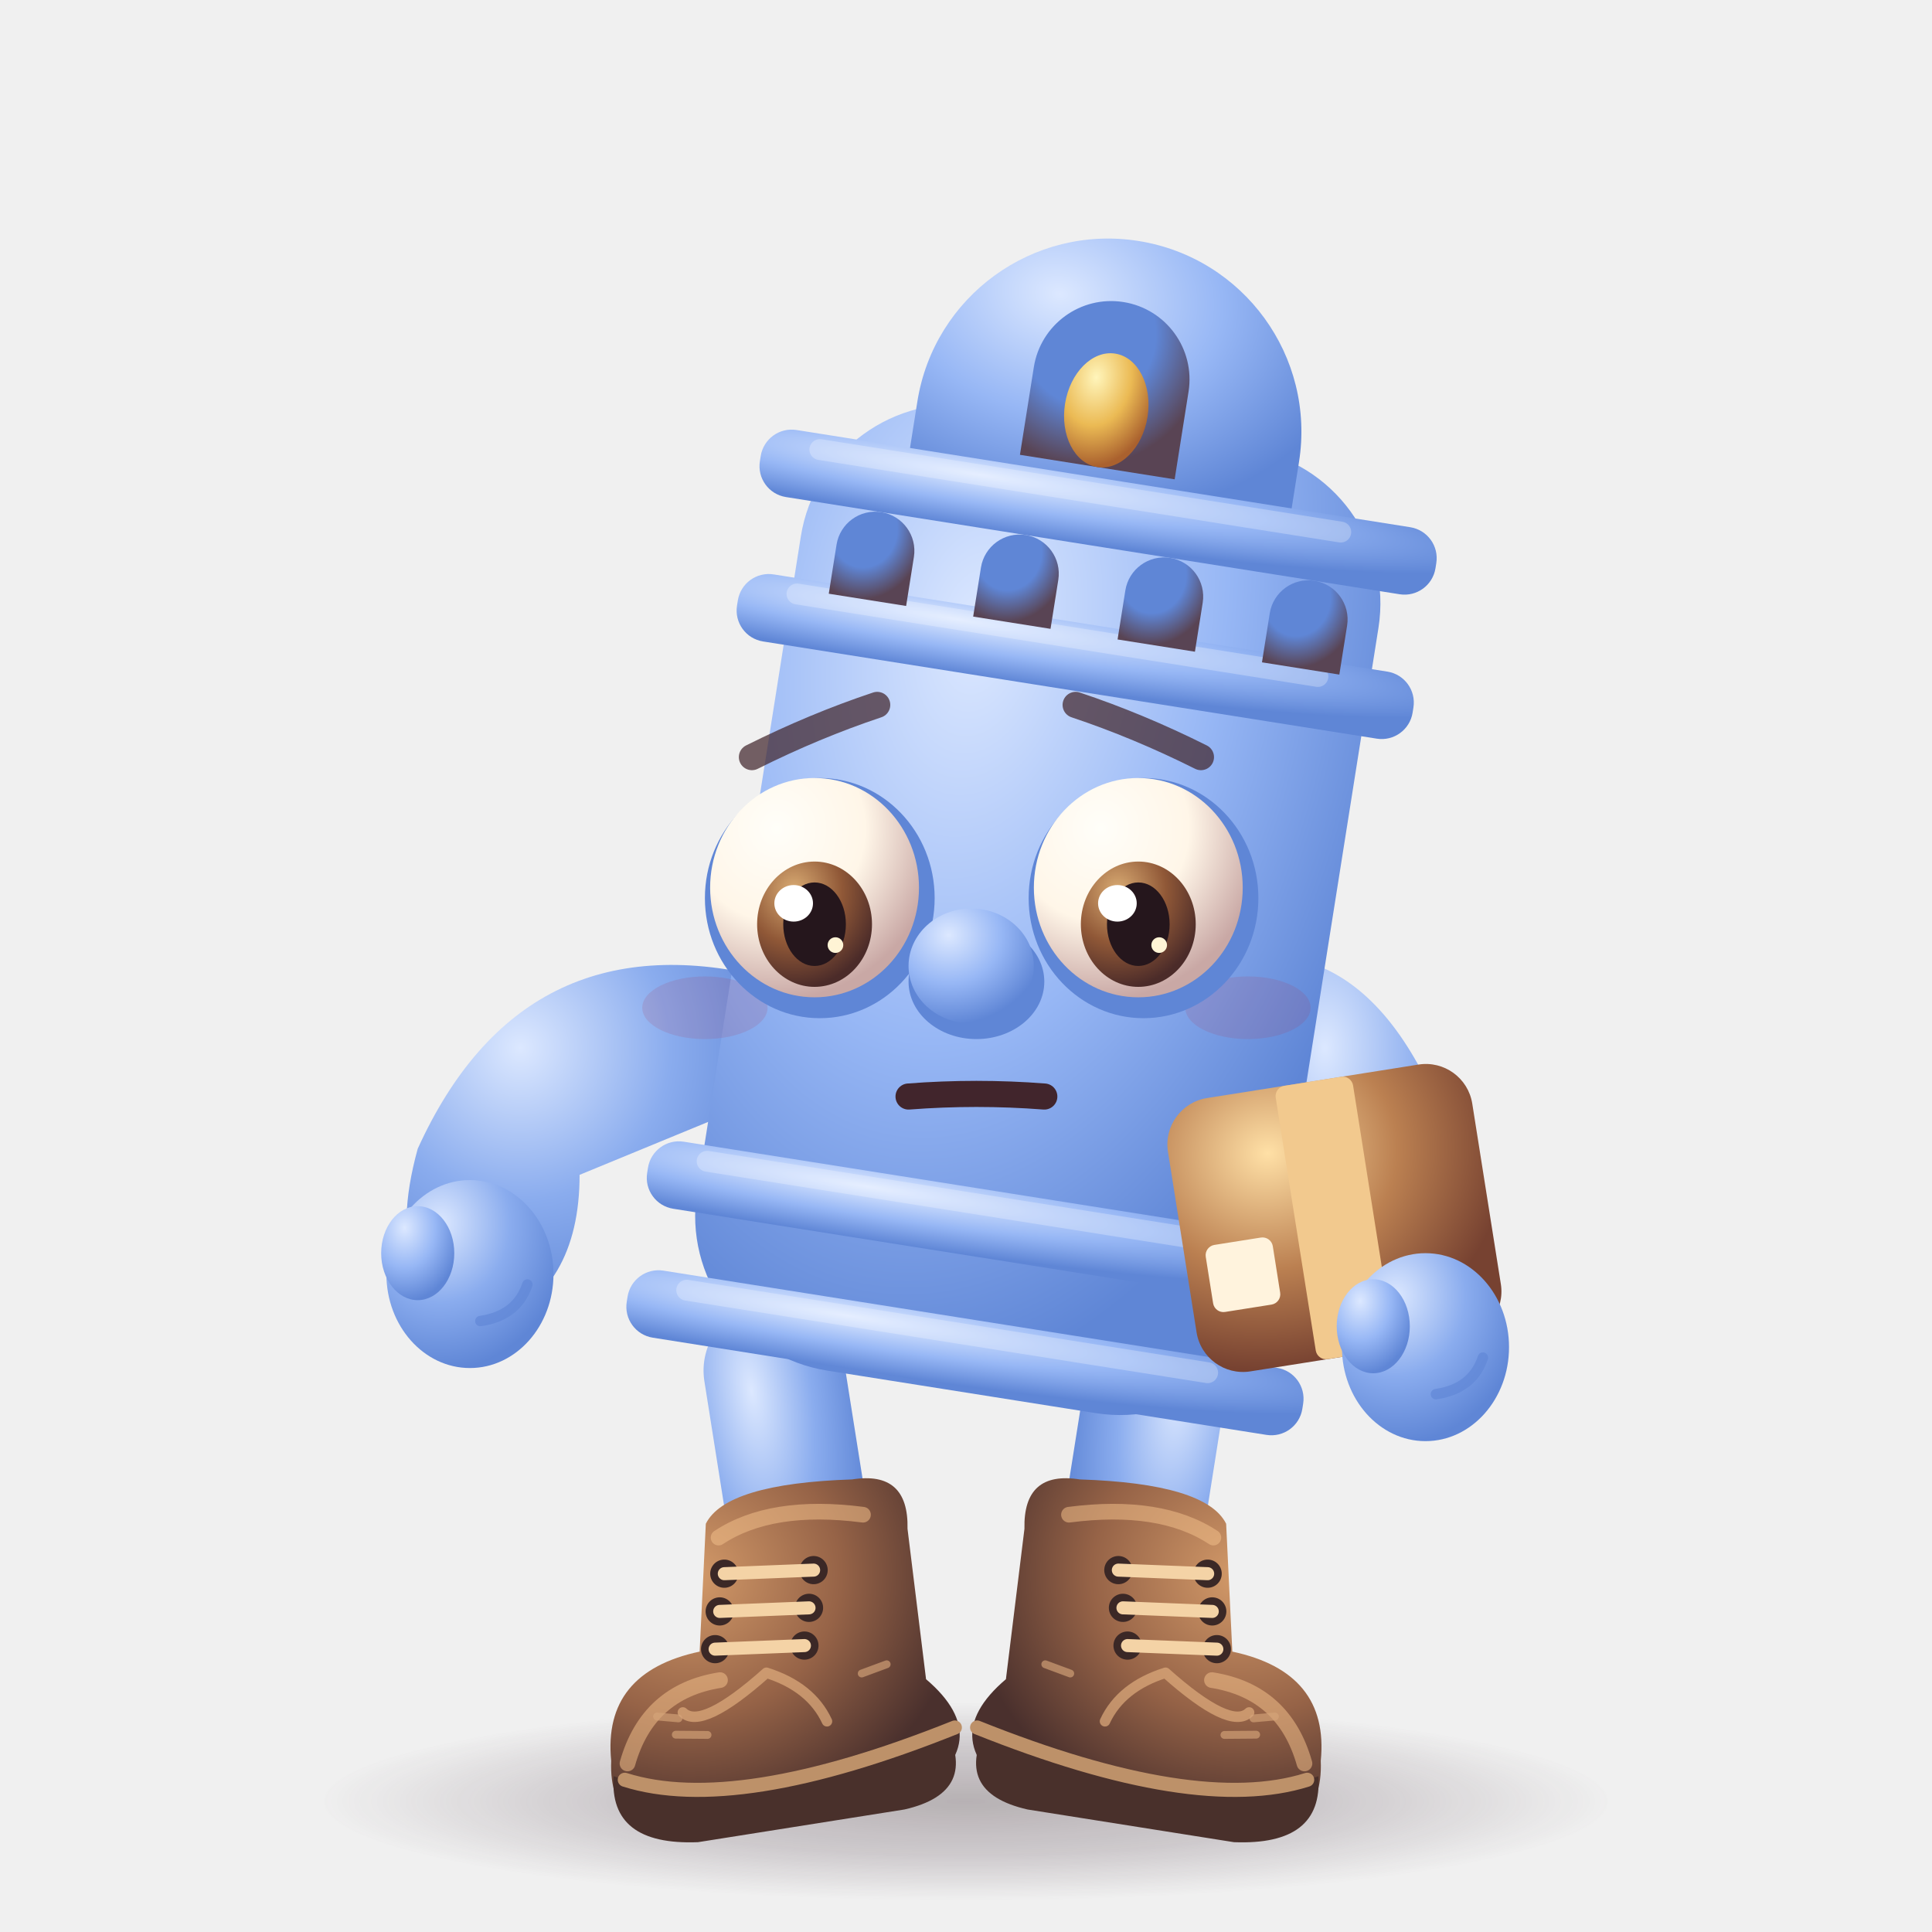
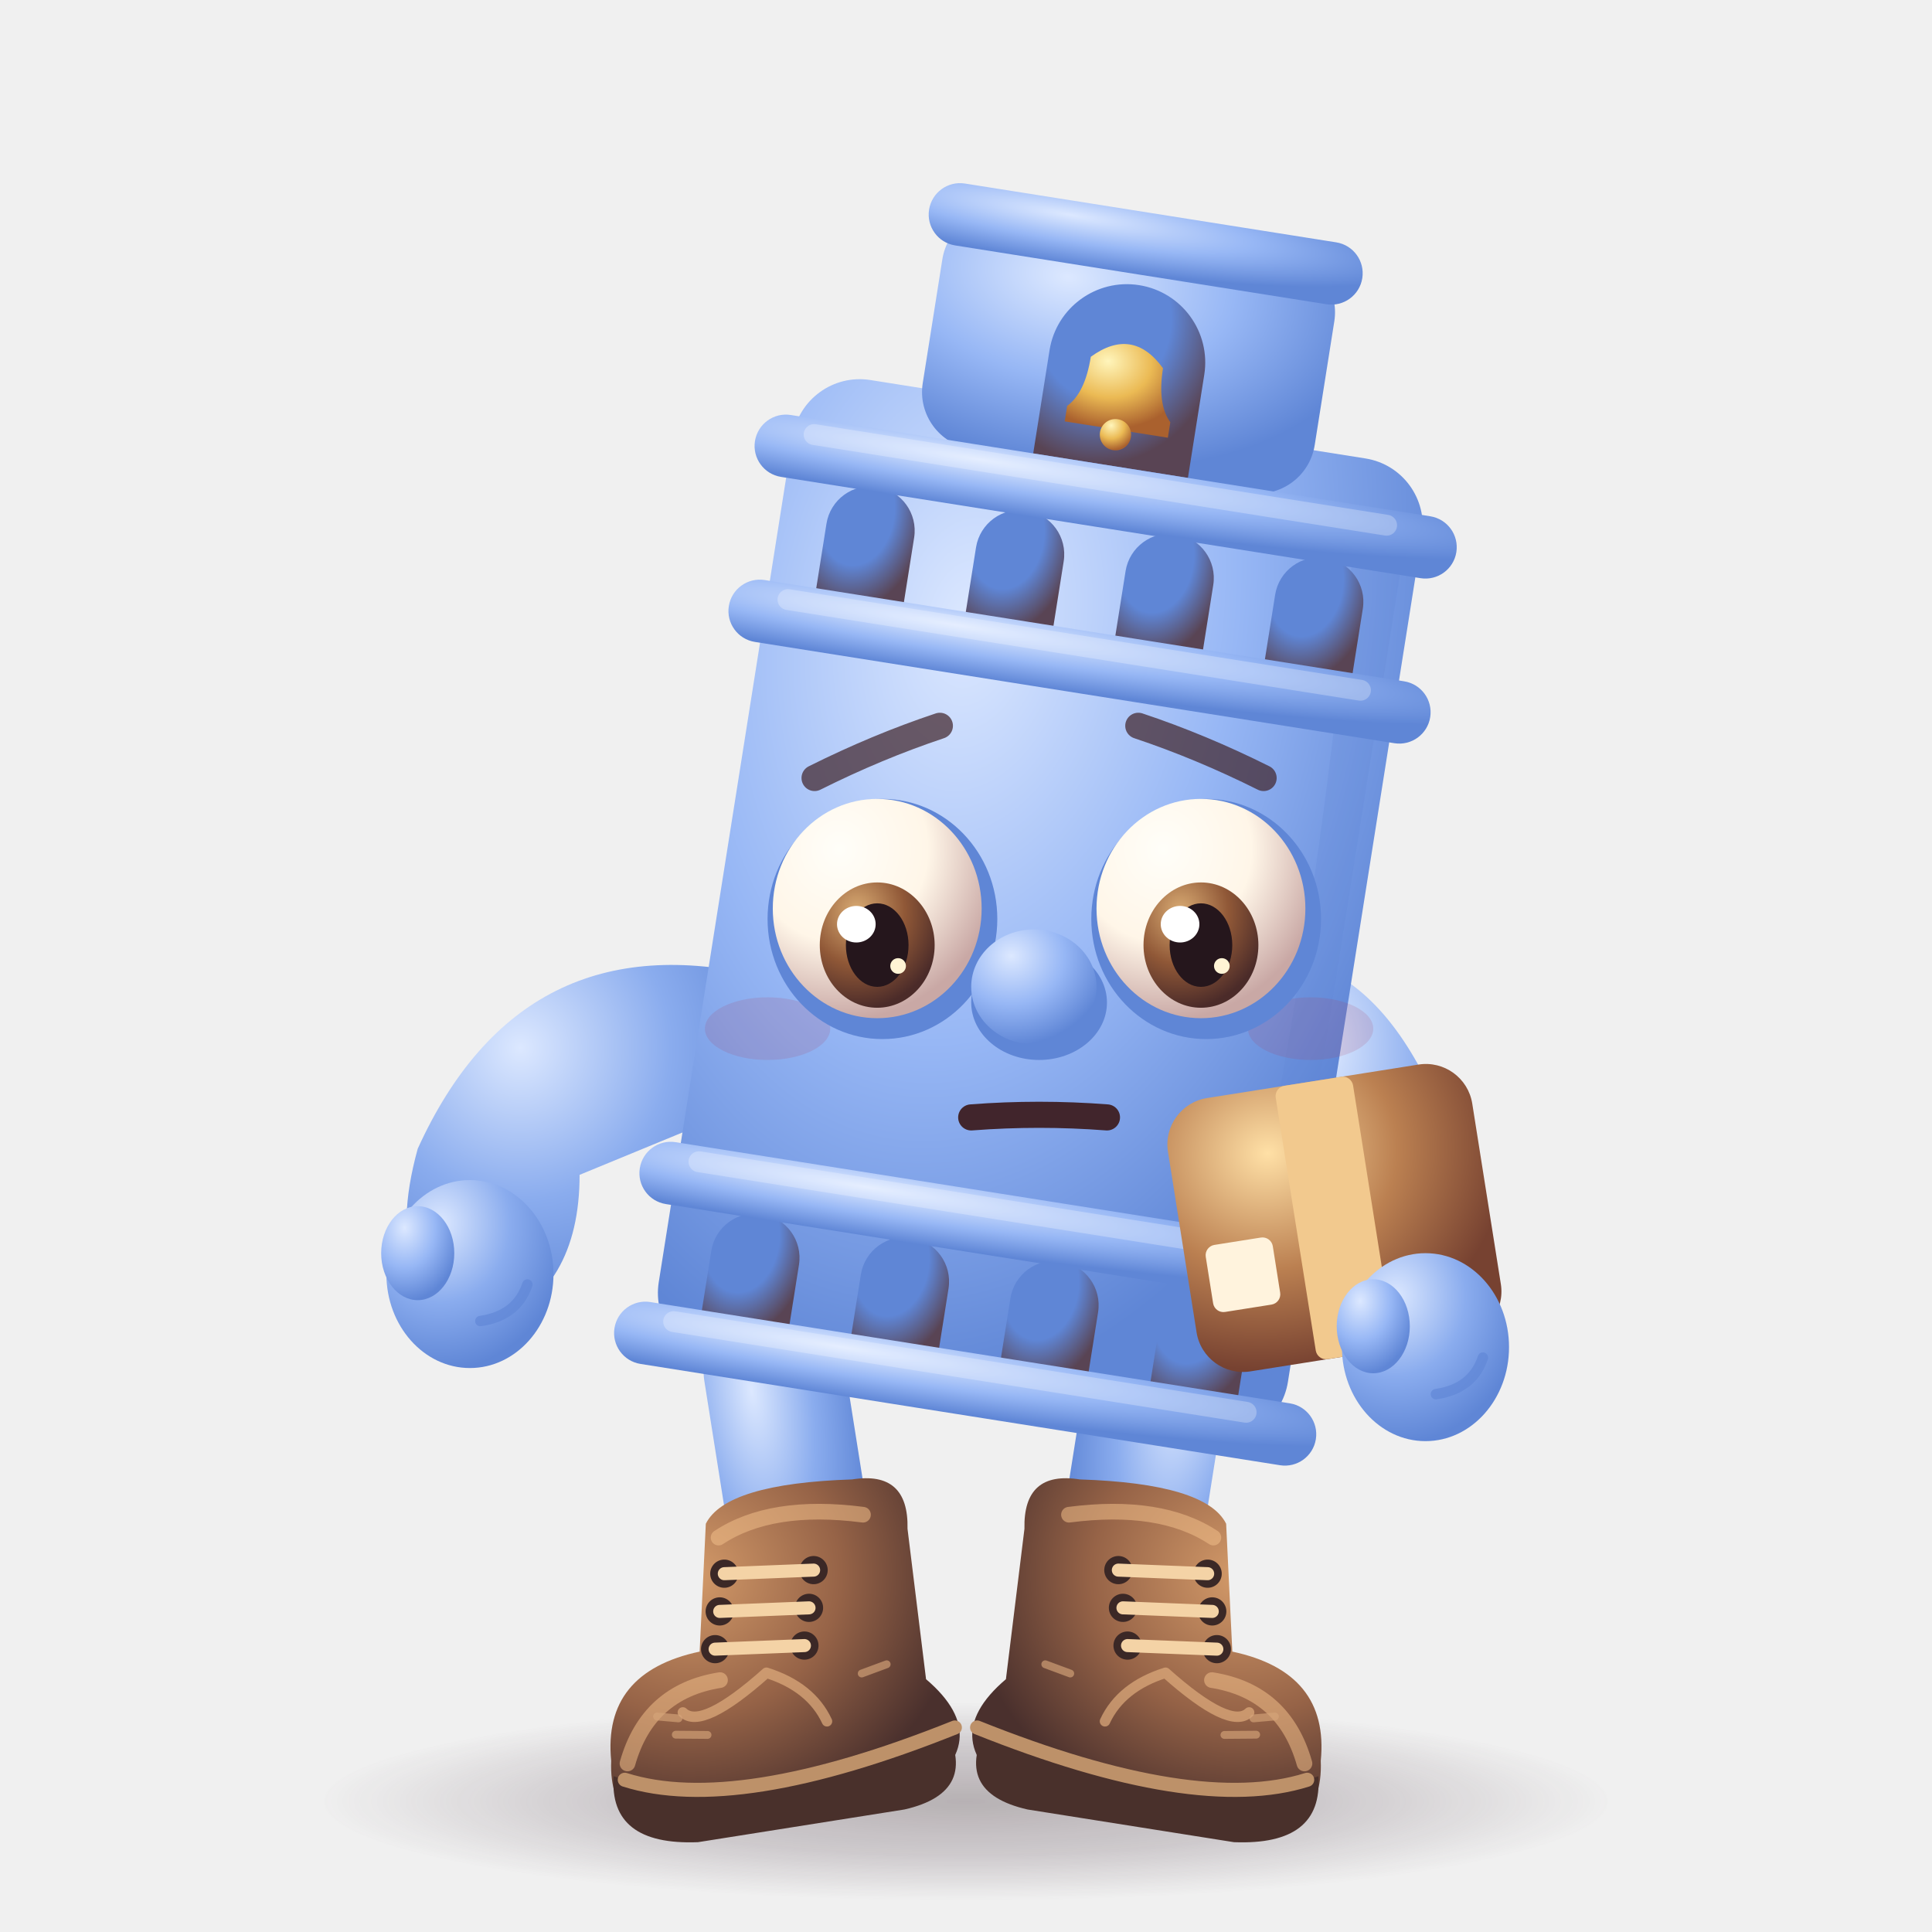
<svg xmlns="http://www.w3.org/2000/svg" viewBox="0 0 64 64" width="160" height="160" role="img" aria-label="Pisa, Orders, sentback">
  <defs>
    <radialGradient id="sm-pisa-clay" cx="32%" cy="23%" r="78%">
      <stop offset="0" stop-color="#DCE8FF" />
      <stop offset="0.54" stop-color="#97B7F5" />
      <stop offset="1" stop-color="#5F86D6" />
    </radialGradient>
    <radialGradient id="sm-pisa-arm" cx="32%" cy="23%" r="78%">
      <stop offset="0" stop-color="#DCE8FF" />
      <stop offset="0.54" stop-color="#8AACEE" />
      <stop offset="1" stop-color="#5F86D6" />
    </radialGradient>
    <radialGradient id="sm-pisa-recess" cx="32%" cy="23%" r="78%">
      <stop offset="0" stop-color="#5F86D6" />
      <stop offset="0.54" stop-color="#5F86D6" />
      <stop offset="1" stop-color="#594454" />
    </radialGradient>
    <radialGradient id="sm-pisa-boot" cx="32%" cy="23%" r="78%">
      <stop offset="0" stop-color="#d39a69" />
      <stop offset="0.54" stop-color="#966347" />
      <stop offset="1" stop-color="#4a302d" />
    </radialGradient>
    <radialGradient id="sm-pisa-wood" cx="32%" cy="23%" r="78%">
      <stop offset="0" stop-color="#ffe0a6" />
      <stop offset="0.54" stop-color="#bb8051" />
      <stop offset="1" stop-color="#774231" />
    </radialGradient>
    <radialGradient id="sm-pisa-gold" cx="32%" cy="23%" r="78%">
      <stop offset="0" stop-color="#fff5bb" />
      <stop offset="0.54" stop-color="#ebba54" />
      <stop offset="1" stop-color="#aa612e" />
    </radialGradient>
    <radialGradient id="sm-pisa-red" cx="32%" cy="23%" r="78%">
      <stop offset="0" stop-color="#ffb3a4" />
      <stop offset="0.54" stop-color="#e47065" />
      <stop offset="1" stop-color="#a53247" />
    </radialGradient>
    <radialGradient id="sm-pisa-white" cx="32%" cy="23%" r="78%">
      <stop offset="0" stop-color="#fffef9" />
      <stop offset="0.54" stop-color="#fff6e8" />
      <stop offset="1" stop-color="#c9a8a5" />
    </radialGradient>
    <radialGradient id="sm-pisa-iris" cx="32%" cy="23%" r="78%">
      <stop offset="0" stop-color="#d9ab73" />
      <stop offset="0.54" stop-color="#905837" />
      <stop offset="1" stop-color="#4b2b29" />
    </radialGradient>
    <radialGradient id="sm-pisa-floor">
      <stop stop-color="#38252e" stop-opacity=".31" />
      <stop offset=".55" stop-color="#483442" stop-opacity=".2" />
      <stop offset="1" stop-color="#483442" stop-opacity="0" />
    </radialGradient>
  </defs>
  <g transform="scale(0.17297) translate(35 0)">
    <ellipse cx="150" cy="345" rx="123" ry="19" fill="url(#sm-pisa-floor)" />
    <g transform="translate(119 302) rotate(-9) scale(1 1)">
      <rect x="-13" y="-53" width="27" height="71" rx="13" fill="url(#sm-pisa-arm)" />
      <path d="M-17-13Q-12-20 12-17Q23-17 21-6L20 23Q32 37 14 45H-27Q-45 44-42 29Q-41 12-22 11Z" fill="url(#sm-pisa-boot)" />
      <path d="M-42 32Q-24 42 22 32Q27 46 12 47H-28Q-45 45-42 32Z" fill="#49302b" />
      <path d="M-40 33Q-20 43 24 33" fill="none" stroke="#bd9169" stroke-width="2.7" stroke-linecap="round" stroke-linejoin="round" />
      <path d="M-39 30Q-33 17-19 17M-15-10Q-4-15 13-10" fill="none" stroke="#f1bd89" stroke-width="3" opacity="0.55" stroke-linecap="round" stroke-linejoin="round" />
      <ellipse cx="-15" cy="-3" rx="2.7" ry="2.7" fill="#3b2826" />
      <ellipse cx="2" cy="-1" rx="2.7" ry="2.7" fill="#3b2826" />
      <path d="M-15 -3l17 2" fill="none" stroke="#f4d3a6" stroke-width="2.5" stroke-linecap="round" stroke-linejoin="round" />
      <ellipse cx="-17" cy="4" rx="2.7" ry="2.7" fill="#3b2826" />
      <ellipse cx="0" cy="6" rx="2.7" ry="2.7" fill="#3b2826" />
      <path d="M-17 4l17 2" fill="none" stroke="#f4d3a6" stroke-width="2.5" stroke-linecap="round" stroke-linejoin="round" />
      <ellipse cx="-19" cy="11" rx="2.7" ry="2.7" fill="#3b2826" />
      <ellipse cx="-2" cy="13" rx="2.7" ry="2.7" fill="#3b2826" />
      <path d="M-19 11l17 2" fill="none" stroke="#f4d3a6" stroke-width="2.5" stroke-linecap="round" stroke-linejoin="round" />
      <path d="M-10 17q-14 9-17 5M-10 17q8 4 10 11" fill="none" stroke="#dfad7d" stroke-width="2" opacity="0.7" stroke-linecap="round" stroke-linejoin="round" />
      <path d="M-29 26l6 1m-9-5l4 1m36-3l5-1" fill="none" stroke="#d5a47a" stroke-width="1.5" opacity="0.65" stroke-linecap="round" stroke-linejoin="round" />
    </g>
    <g transform="translate(181 302) rotate(9) scale(-1 1)">
      <rect x="-13" y="-53" width="27" height="71" rx="13" fill="url(#sm-pisa-arm)" />
      <path d="M-17-13Q-12-20 12-17Q23-17 21-6L20 23Q32 37 14 45H-27Q-45 44-42 29Q-41 12-22 11Z" fill="url(#sm-pisa-boot)" />
      <path d="M-42 32Q-24 42 22 32Q27 46 12 47H-28Q-45 45-42 32Z" fill="#49302b" />
      <path d="M-40 33Q-20 43 24 33" fill="none" stroke="#bd9169" stroke-width="2.7" stroke-linecap="round" stroke-linejoin="round" />
      <path d="M-39 30Q-33 17-19 17M-15-10Q-4-15 13-10" fill="none" stroke="#f1bd89" stroke-width="3" opacity="0.55" stroke-linecap="round" stroke-linejoin="round" />
      <ellipse cx="-15" cy="-3" rx="2.7" ry="2.7" fill="#3b2826" />
      <ellipse cx="2" cy="-1" rx="2.7" ry="2.7" fill="#3b2826" />
      <path d="M-15 -3l17 2" fill="none" stroke="#f4d3a6" stroke-width="2.5" stroke-linecap="round" stroke-linejoin="round" />
      <ellipse cx="-17" cy="4" rx="2.7" ry="2.7" fill="#3b2826" />
      <ellipse cx="0" cy="6" rx="2.7" ry="2.7" fill="#3b2826" />
      <path d="M-17 4l17 2" fill="none" stroke="#f4d3a6" stroke-width="2.5" stroke-linecap="round" stroke-linejoin="round" />
      <ellipse cx="-19" cy="11" rx="2.7" ry="2.7" fill="#3b2826" />
      <ellipse cx="-2" cy="13" rx="2.7" ry="2.7" fill="#3b2826" />
      <path d="M-19 11l17 2" fill="none" stroke="#f4d3a6" stroke-width="2.5" stroke-linecap="round" stroke-linejoin="round" />
      <path d="M-10 17q-14 9-17 5M-10 17q8 4 10 11" fill="none" stroke="#dfad7d" stroke-width="2" opacity="0.7" stroke-linecap="round" stroke-linejoin="round" />
      <path d="M-29 26l6 1m-9-5l4 1m36-3l5-1" fill="none" stroke="#d5a47a" stroke-width="1.5" opacity="0.65" stroke-linecap="round" stroke-linejoin="round" />
    </g>
    <path d="M111 187Q65 176 45 220Q37 249 59 254Q76 247 76 225L110 211Z" fill="url(#sm-pisa-arm)" />
    <path d="M207 183Q238 183 250 245L232 260Q219 209 204 222Z" fill="url(#sm-pisa-arm)" />
-     <g transform="rotate(9 147 248)">
-       <rect x="96" y="79" width="112" height="187" rx="30" fill="url(#sm-pisa-clay)" />
-       <path d="M114 97v-17a37 37 0 0 1 74 0v17Z" fill="url(#sm-pisa-clay)" />
-       <path d="M135 87v-17a15 15 0 0 1 30 0v17Z" fill="url(#sm-pisa-recess)" />
-       <ellipse cx="150" cy="76" rx="8" ry="11" fill="url(#sm-pisa-gold)" />
-       <rect x="86" y="89" width="131" height="13" rx="6" fill="url(#sm-pisa-clay)" />
-       <path d="M97 92H198" fill="none" stroke="white" stroke-width="4" opacity="0.26" stroke-linecap="round" stroke-linejoin="round" />
-       <rect x="86" y="117" width="131" height="13" rx="6" fill="url(#sm-pisa-clay)" />
-       <path d="M97 120H198" fill="none" stroke="white" stroke-width="4" opacity="0.26" stroke-linecap="round" stroke-linejoin="round" />
-       <rect x="86" y="227" width="131" height="13" rx="6" fill="url(#sm-pisa-clay)" />
-       <path d="M97 230H198" fill="none" stroke="white" stroke-width="4" opacity="0.26" stroke-linecap="round" stroke-linejoin="round" />
-       <rect x="86" y="252" width="131" height="13" rx="6" fill="url(#sm-pisa-clay)" />
-       <path d="M97 255H198" fill="none" stroke="white" stroke-width="4" opacity="0.26" stroke-linecap="round" stroke-linejoin="round" />
-       <path d="M103 119v-9.5a7.5 7.5 0 0 1 15 0v9.5Z" fill="url(#sm-pisa-recess)" />
-       <path d="M131 119v-9.5a7.5 7.5 0 0 1 15 0v9.5Z" fill="url(#sm-pisa-recess)" />
-       <path d="M159 119v-9.5a7.5 7.5 0 0 1 15 0v9.5Z" fill="url(#sm-pisa-recess)" />
-       <path d="M187 119v-9.5a7.5 7.5 0 0 1 15 0v9.5Z" fill="url(#sm-pisa-recess)" />
+     <g transform="rotate(9 150 264)">
+       <rect x="89" y="78" width="122" height="190" rx="13" fill="url(#sm-pisa-clay)" />
+       <path d="M198 90H208V254H198Q204 178 198 90Z" fill="#5F86D6" opacity=".24" />
+       <rect x="112" y="42" width="76" height="46" rx="11" fill="url(#sm-pisa-clay)" />
+       <rect x="108" y="38" width="84" height="12" rx="6" fill="url(#sm-pisa-clay)" />
+       <path d="M135 87v-20a15 15 0 0 1 30 0v20Z" fill="url(#sm-pisa-recess)" />
+       <path d="M140 77Q143 74 143 67Q150 60 157 67Q157 74 160 77V80H140Z" fill="url(#sm-pisa-gold)" />
+       <ellipse cx="150" cy="81" rx="3" ry="3" fill="url(#sm-pisa-gold)" />
+       <path d="M98 122v-15.5a8.5 8.5 0 0 1 17 0v15.5Z" fill="url(#sm-pisa-recess)" />
+       <path d="M127 122v-15.5a8.5 8.5 0 0 1 17 0v15.5Z" fill="url(#sm-pisa-recess)" />
+       <path d="M156 122v-15.5a8.5 8.5 0 0 1 17 0v15.5Z" fill="url(#sm-pisa-recess)" />
+       <path d="M185 122v-15.5a8.5 8.5 0 0 1 17 0v15.5Z" fill="url(#sm-pisa-recess)" />
+       <path d="M98 263v-15.5a8.5 8.5 0 0 1 17 0v15.5Z" fill="url(#sm-pisa-recess)" />
+       <path d="M127 263v-15.5a8.5 8.5 0 0 1 17 0v15.5Z" fill="url(#sm-pisa-recess)" />
+       <path d="M156 263v-15.5a8.5 8.5 0 0 1 17 0v15.5Z" fill="url(#sm-pisa-recess)" />
+       <path d="M185 263v-15.5a8.5 8.5 0 0 1 17 0v15.5Z" fill="url(#sm-pisa-recess)" />
+       <rect x="82" y="87" width="136" height="12" rx="6" fill="url(#sm-pisa-clay)" />
+       <path d="M93 90H204" fill="none" stroke="white" stroke-width="4" opacity="0.26" stroke-linecap="round" stroke-linejoin="round" />
+       <rect x="82" y="119" width="136" height="12" rx="6" fill="url(#sm-pisa-clay)" />
+       <path d="M93 122H204" fill="none" stroke="white" stroke-width="4" opacity="0.26" stroke-linecap="round" stroke-linejoin="round" />
+       <rect x="82" y="228" width="136" height="12" rx="6" fill="url(#sm-pisa-clay)" />
+       <path d="M93 231H204" fill="none" stroke="white" stroke-width="4" opacity="0.26" stroke-linecap="round" stroke-linejoin="round" />
+       <rect x="82" y="259" width="136" height="12" rx="6" fill="url(#sm-pisa-clay)" />
+       <path d="M93 262H204" fill="none" stroke="white" stroke-width="4" opacity="0.26" stroke-linecap="round" stroke-linejoin="round" />
    </g>
    <ellipse cx="55" cy="244" rx="16" ry="18" fill="url(#sm-pisa-arm)" />
    <ellipse cx="45" cy="240" rx="7" ry="9" fill="url(#sm-pisa-clay)" />
    <path d="M57 253q7 -1 9 -7" fill="none" stroke="#5F86D6" stroke-width="2" opacity="0.65" stroke-linecap="round" stroke-linejoin="round" />
-     <g transform="translate(152 170)">
+     <g transform="translate(164 174)">
      <ellipse cx="-52" cy="23" rx="12" ry="6" fill="#a63655" opacity=".15" />
      <ellipse cx="52" cy="23" rx="12" ry="6" fill="#a63655" opacity=".15" />
      <g>
        <g transform="translate(-31 0)">
          <path d="M-12 -25Q0 -31 12 -35" fill="none" stroke="#41252C" stroke-width="5" opacity="0.72" stroke-linecap="round" stroke-linejoin="round" />
          <ellipse cx="1" cy="2" rx="22" ry="23" fill="#5F86D6" />
          <ellipse cx="0" cy="0" rx="20" ry="21" fill="url(#sm-pisa-white)" />
          <ellipse cx="0" cy="7" rx="11" ry="12" fill="url(#sm-pisa-iris)" />
          <ellipse cx="0" cy="7" rx="6" ry="8" fill="#25161c" />
          <ellipse cx="-4" cy="3" rx="3.7" ry="3.5" fill="white" />
          <ellipse cx="4" cy="11" rx="1.5" ry="1.5" fill="#fff4d5" />
        </g>
        <g transform="translate(31 0)">
          <path d="M-12 -35Q0 -31 12 -25" fill="none" stroke="#41252C" stroke-width="5" opacity="0.72" stroke-linecap="round" stroke-linejoin="round" />
          <ellipse cx="1" cy="2" rx="22" ry="23" fill="#5F86D6" />
          <ellipse cx="0" cy="0" rx="20" ry="21" fill="url(#sm-pisa-white)" />
          <ellipse cx="0" cy="7" rx="11" ry="12" fill="url(#sm-pisa-iris)" />
          <ellipse cx="0" cy="7" rx="6" ry="8" fill="#25161c" />
          <ellipse cx="-4" cy="3" rx="3.7" ry="3.5" fill="white" />
          <ellipse cx="4" cy="11" rx="1.5" ry="1.5" fill="#fff4d5" />
        </g>
      </g>
      <ellipse cx="0" cy="18" rx="13" ry="11" fill="#5F86D6" />
      <ellipse cx="-1" cy="15" rx="12" ry="11" fill="url(#sm-pisa-clay)" />
      <path d="M-13 40Q0 39 13 40" fill="none" stroke="#41252C" stroke-width="5" stroke-linecap="round" stroke-linejoin="round" />
    </g>
    <g transform="rotate(-9 219 233)">
      <rect x="191" y="207" width="59" height="53" rx="9" fill="url(#sm-pisa-wood)" />
      <rect x="213" y="207" width="15" height="53" rx="2" fill="#f2c98e" />
      <rect x="195" y="235" width="13" height="13" rx="2" fill="#fff3dd" />
    </g>
    <ellipse cx="238" cy="258" rx="16" ry="18" fill="url(#sm-pisa-arm)" />
    <ellipse cx="228" cy="254" rx="7" ry="9" fill="url(#sm-pisa-clay)" />
    <path d="M240 267q7 -1 9 -7" fill="none" stroke="#5F86D6" stroke-width="2" opacity="0.65" stroke-linecap="round" stroke-linejoin="round" />
  </g>
</svg>
